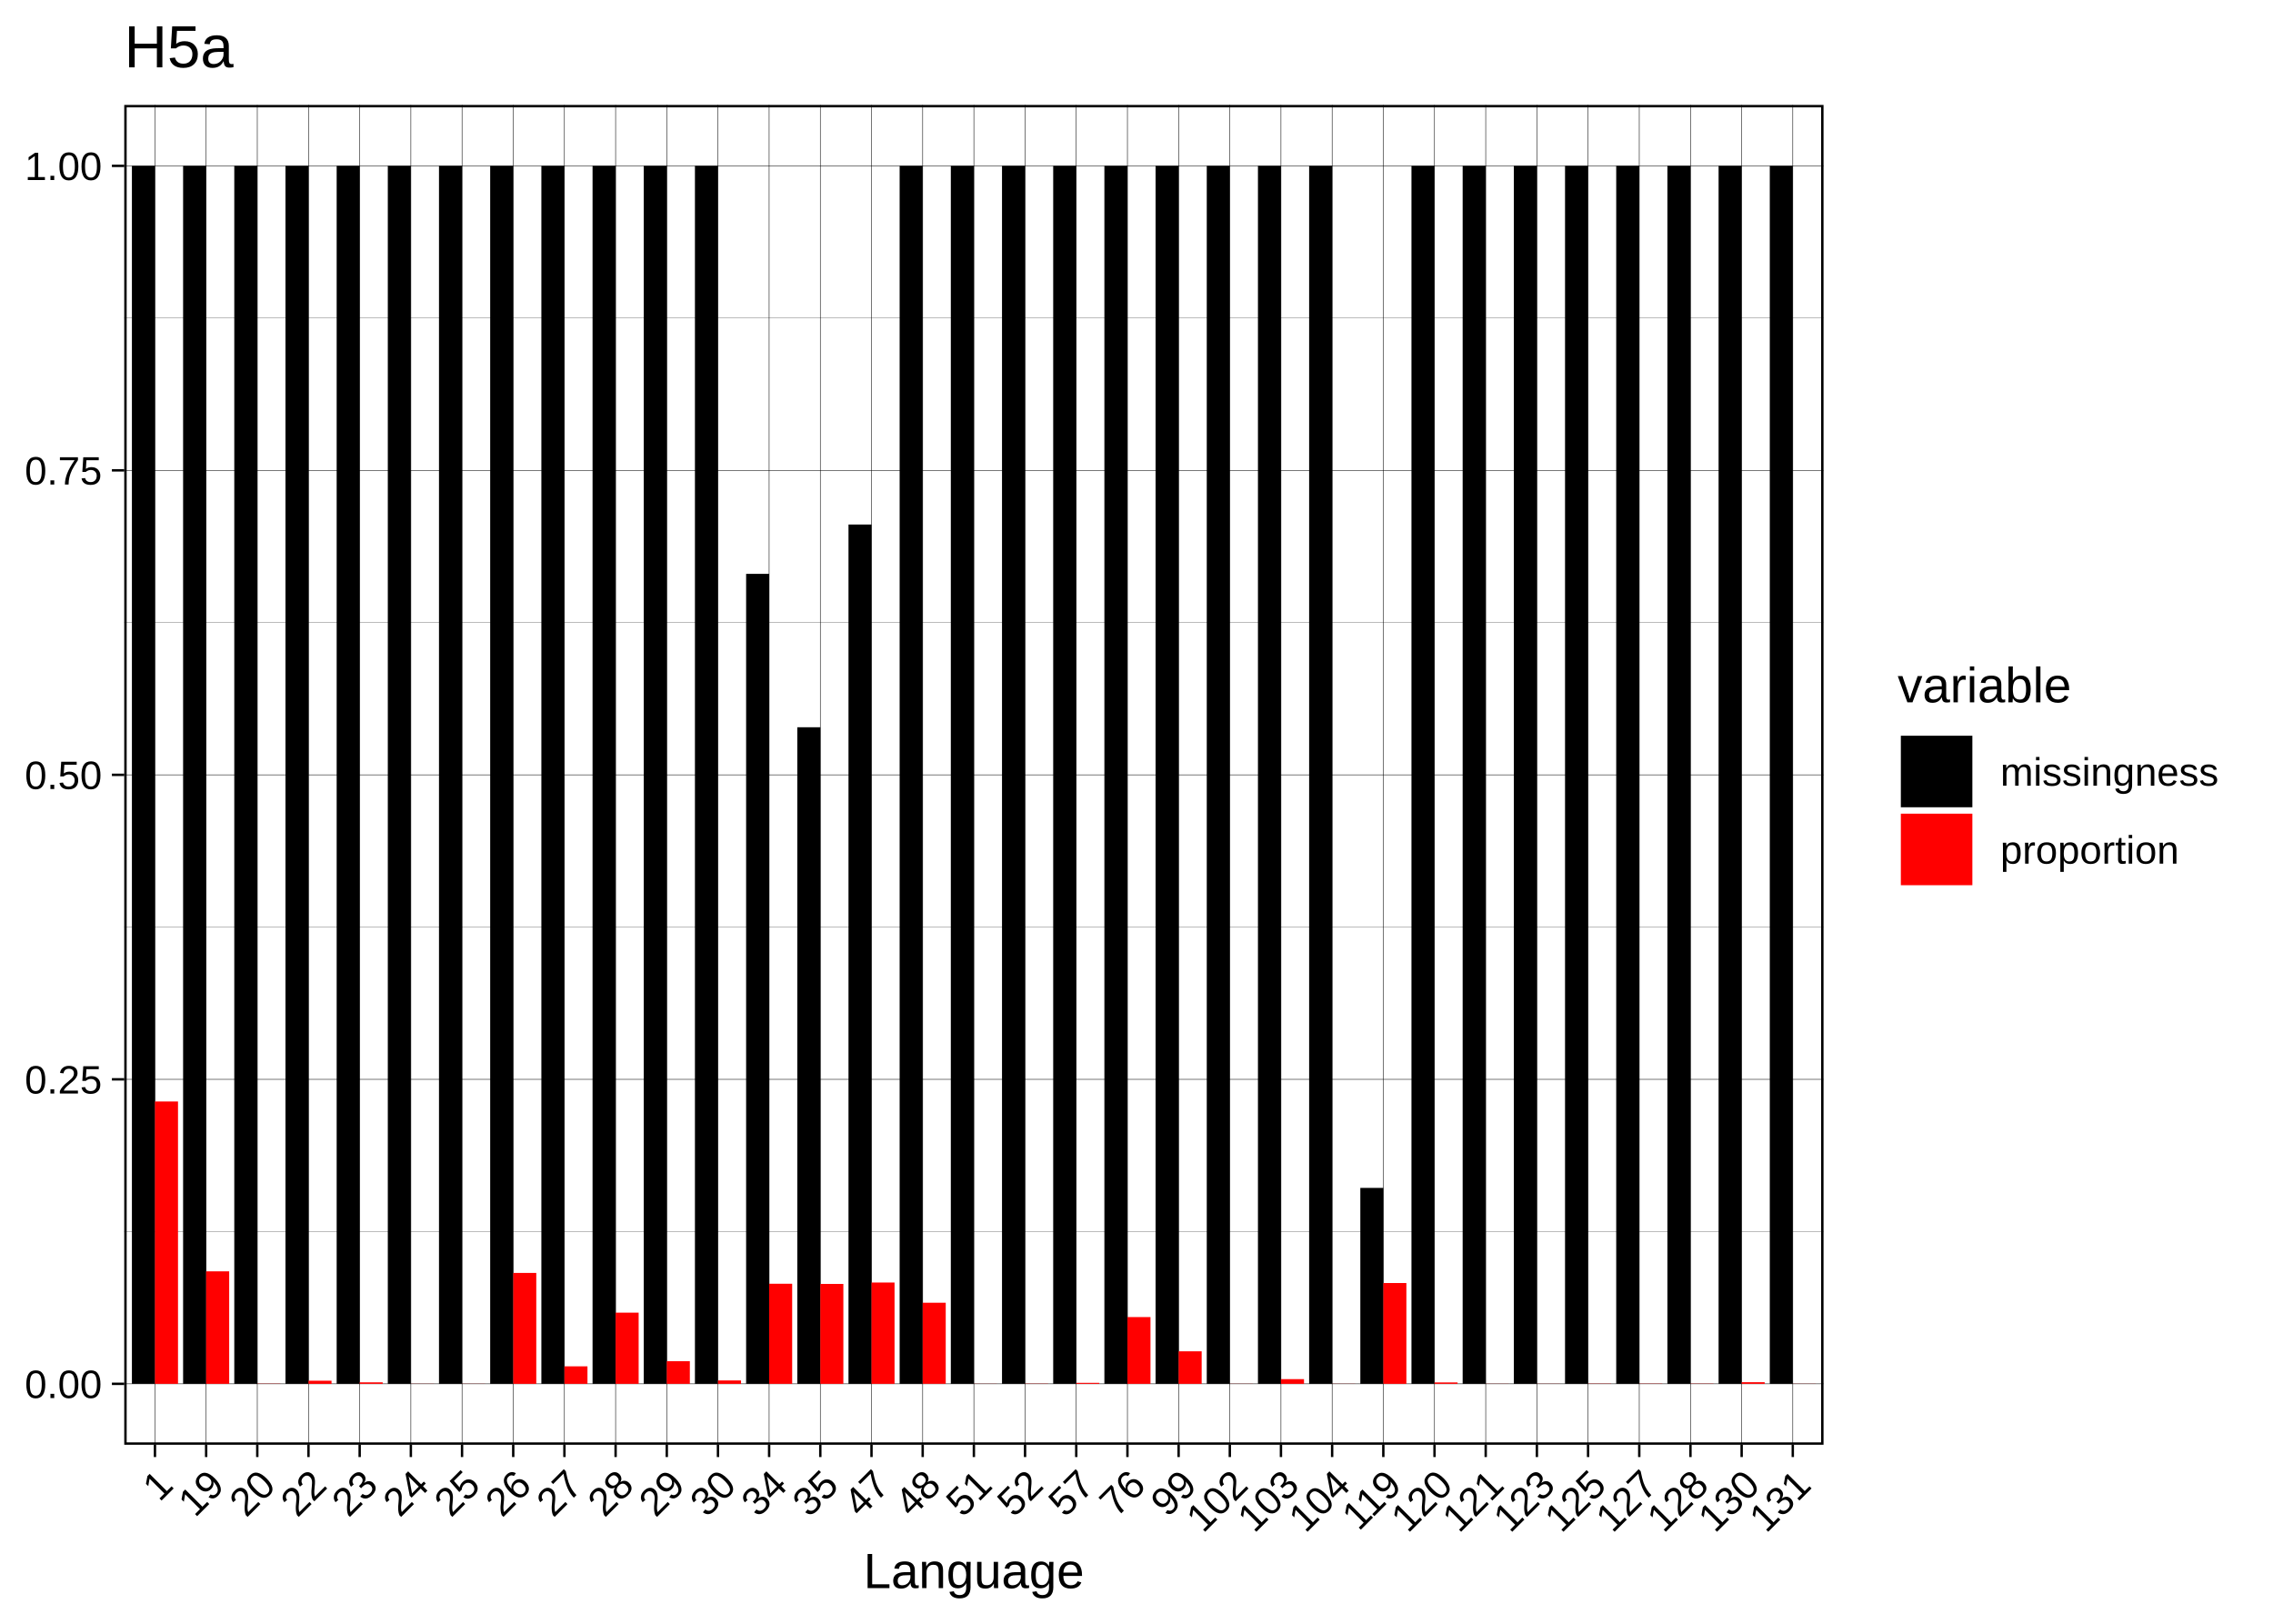
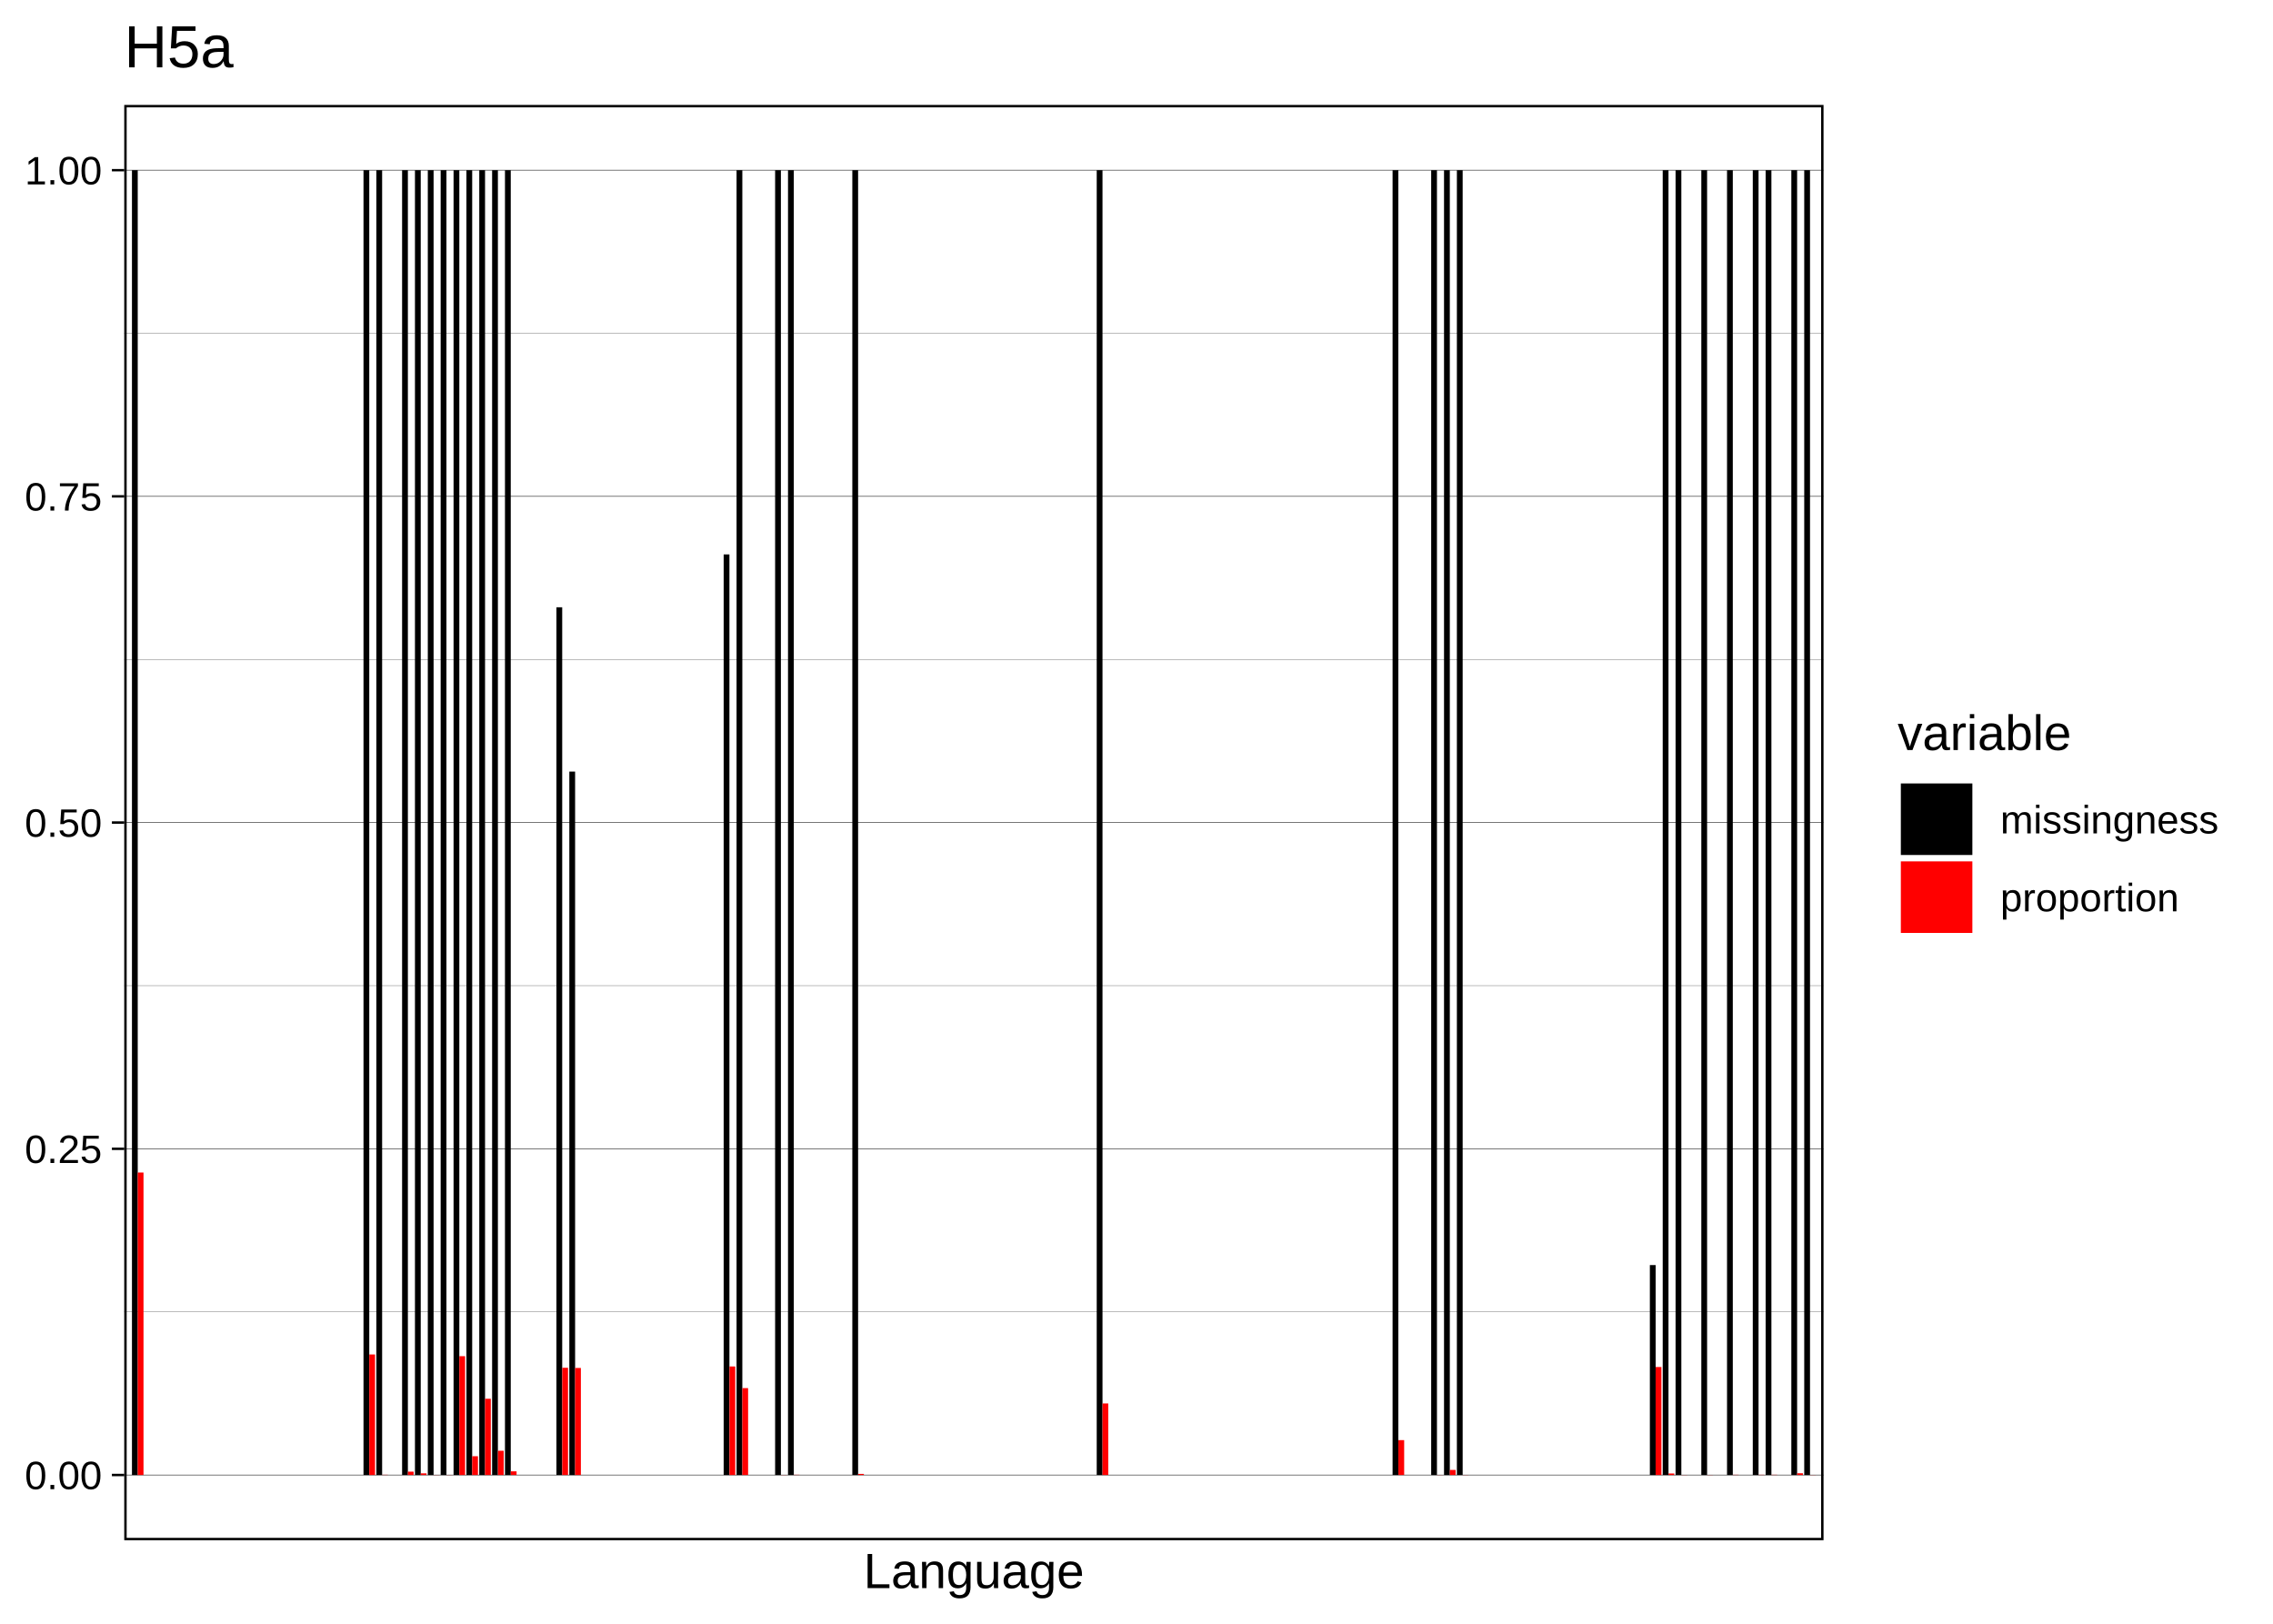
<svg xmlns="http://www.w3.org/2000/svg" class="svglite" width="504.00pt" height="360.00pt" viewBox="0 0 504.00 360.00">
  <defs>
    <style type="text/css">
    .svglite line, .svglite polyline, .svglite polygon, .svglite path, .svglite rect, .svglite circle {
      fill: none;
      stroke: #000000;
      stroke-linecap: round;
      stroke-linejoin: round;
      stroke-miterlimit: 10.00;
    }
    .svglite text {
      white-space: pre;
    }
  </style>
  </defs>
  <rect width="100%" height="100%" style="stroke: none; fill: #FFFFFF;" />
  <defs>
    <clipPath id="cpMC4wMHw1MDQuMDB8MC4wMHwzNjAuMDA=">
      <rect x="0.00" y="0.00" width="504.00" height="360.00" />
    </clipPath>
  </defs>
  <g clip-path="url(#cpMC4wMHw1MDQuMDB8MC4wMHwzNjAuMDA=)">
    <rect x="0" y="0.00" width="504.00" height="360.00" style="stroke-width: 1.07; stroke: #FFFFFF; fill: #FFFFFF;" />
  </g>
  <defs>
-     <clipPath id="cpMjcuNTV8NDA0LjMzfDIzLjI3fDMyMC4zMQ==">
-       <rect x="27.55" y="23.27" width="376.79" height="297.05" />
+     <clipPath id="cpMjcuNTV8NDA0LjMzfDIzLjI3fDM0MS40OA==">
+       <rect x="27.55" y="23.27" width="376.79" height="318.22" />
    </clipPath>
  </defs>
-   <g clip-path="url(#cpMjcuNTV8NDA0LjMzfDIzLjI3fDMyMC4zMQ==)">
-     <rect x="27.55" y="23.27" width="376.79" height="297.05" style="stroke-width: 1.07; stroke: none; fill: #FFFFFF;" />
-     <polyline points="27.55,273.05 404.33,273.05 " style="stroke-width: 0.053; stroke-linecap: butt;" />
-     <polyline points="27.55,205.54 404.33,205.54 " style="stroke-width: 0.053; stroke-linecap: butt;" />
-     <polyline points="27.55,138.03 404.33,138.03 " style="stroke-width: 0.053; stroke-linecap: butt;" />
-     <polyline points="27.55,70.52 404.33,70.52 " style="stroke-width: 0.053; stroke-linecap: butt;" />
-     <polyline points="27.55,306.81 404.33,306.81 " style="stroke-width: 0.11; stroke-linecap: butt;" />
-     <polyline points="27.55,239.30 404.33,239.30 " style="stroke-width: 0.11; stroke-linecap: butt;" />
-     <polyline points="27.55,171.79 404.33,171.79 " style="stroke-width: 0.11; stroke-linecap: butt;" />
-     <polyline points="27.55,104.28 404.33,104.28 " style="stroke-width: 0.11; stroke-linecap: butt;" />
-     <polyline points="27.55,36.77 404.33,36.77 " style="stroke-width: 0.11; stroke-linecap: butt;" />
-     <polyline points="34.36,320.31 34.36,23.27 " style="stroke-width: 0.11; stroke-linecap: butt;" />
-     <polyline points="45.71,320.31 45.71,23.27 " style="stroke-width: 0.11; stroke-linecap: butt;" />
-     <polyline points="57.05,320.31 57.05,23.27 " style="stroke-width: 0.11; stroke-linecap: butt;" />
-     <polyline points="68.40,320.31 68.40,23.27 " style="stroke-width: 0.11; stroke-linecap: butt;" />
-     <polyline points="79.75,320.31 79.75,23.27 " style="stroke-width: 0.11; stroke-linecap: butt;" />
-     <polyline points="91.10,320.31 91.10,23.27 " style="stroke-width: 0.11; stroke-linecap: butt;" />
-     <polyline points="102.45,320.31 102.45,23.27 " style="stroke-width: 0.11; stroke-linecap: butt;" />
-     <polyline points="113.80,320.31 113.80,23.27 " style="stroke-width: 0.11; stroke-linecap: butt;" />
-     <polyline points="125.15,320.31 125.15,23.27 " style="stroke-width: 0.11; stroke-linecap: butt;" />
-     <polyline points="136.50,320.31 136.50,23.27 " style="stroke-width: 0.11; stroke-linecap: butt;" />
-     <polyline points="147.85,320.31 147.85,23.27 " style="stroke-width: 0.11; stroke-linecap: butt;" />
-     <polyline points="159.20,320.31 159.20,23.27 " style="stroke-width: 0.11; stroke-linecap: butt;" />
-     <polyline points="170.54,320.31 170.54,23.27 " style="stroke-width: 0.11; stroke-linecap: butt;" />
-     <polyline points="181.89,320.31 181.89,23.27 " style="stroke-width: 0.11; stroke-linecap: butt;" />
-     <polyline points="193.24,320.31 193.24,23.27 " style="stroke-width: 0.11; stroke-linecap: butt;" />
-     <polyline points="204.59,320.31 204.59,23.27 " style="stroke-width: 0.11; stroke-linecap: butt;" />
-     <polyline points="215.94,320.31 215.94,23.27 " style="stroke-width: 0.11; stroke-linecap: butt;" />
-     <polyline points="227.29,320.31 227.29,23.27 " style="stroke-width: 0.11; stroke-linecap: butt;" />
-     <polyline points="238.64,320.31 238.64,23.27 " style="stroke-width: 0.11; stroke-linecap: butt;" />
-     <polyline points="249.99,320.31 249.99,23.27 " style="stroke-width: 0.11; stroke-linecap: butt;" />
-     <polyline points="261.34,320.31 261.34,23.27 " style="stroke-width: 0.11; stroke-linecap: butt;" />
-     <polyline points="272.69,320.31 272.69,23.27 " style="stroke-width: 0.11; stroke-linecap: butt;" />
-     <polyline points="284.03,320.31 284.03,23.27 " style="stroke-width: 0.11; stroke-linecap: butt;" />
-     <polyline points="295.38,320.31 295.38,23.27 " style="stroke-width: 0.11; stroke-linecap: butt;" />
-     <polyline points="306.73,320.31 306.73,23.27 " style="stroke-width: 0.11; stroke-linecap: butt;" />
-     <polyline points="318.08,320.31 318.08,23.27 " style="stroke-width: 0.11; stroke-linecap: butt;" />
-     <polyline points="329.43,320.31 329.43,23.27 " style="stroke-width: 0.11; stroke-linecap: butt;" />
-     <polyline points="340.78,320.31 340.78,23.27 " style="stroke-width: 0.11; stroke-linecap: butt;" />
-     <polyline points="352.13,320.31 352.13,23.27 " style="stroke-width: 0.11; stroke-linecap: butt;" />
-     <polyline points="363.48,320.31 363.48,23.27 " style="stroke-width: 0.11; stroke-linecap: butt;" />
-     <polyline points="374.83,320.31 374.83,23.27 " style="stroke-width: 0.11; stroke-linecap: butt;" />
-     <polyline points="386.18,320.31 386.18,23.27 " style="stroke-width: 0.11; stroke-linecap: butt;" />
-     <polyline points="397.52,320.31 397.52,23.27 " style="stroke-width: 0.11; stroke-linecap: butt;" />
-     <rect x="244.88" y="36.77" width="5.11" height="270.04" style="stroke-width: 1.07; stroke: none; stroke-linecap: butt; stroke-linejoin: miter; fill: #000000;" />
-     <rect x="256.23" y="36.77" width="5.11" height="270.04" style="stroke-width: 1.07; stroke: none; stroke-linecap: butt; stroke-linejoin: miter; fill: #000000;" />
-     <rect x="278.93" y="36.77" width="5.11" height="270.04" style="stroke-width: 1.07; stroke: none; stroke-linecap: butt; stroke-linejoin: miter; fill: #000000;" />
-     <rect x="29.25" y="36.77" width="5.11" height="270.04" style="stroke-width: 1.07; stroke: none; stroke-linecap: butt; stroke-linejoin: miter; fill: #000000;" />
-     <rect x="40.60" y="36.77" width="5.11" height="270.04" style="stroke-width: 1.07; stroke: none; stroke-linecap: butt; stroke-linejoin: miter; fill: #000000;" />
-     <rect x="324.32" y="36.77" width="5.11" height="270.04" style="stroke-width: 1.07; stroke: none; stroke-linecap: butt; stroke-linejoin: miter; fill: #000000;" />
-     <rect x="347.02" y="36.77" width="5.11" height="270.04" style="stroke-width: 1.07; stroke: none; stroke-linecap: butt; stroke-linejoin: miter; fill: #000000;" />
-     <rect x="74.65" y="36.77" width="5.11" height="270.04" style="stroke-width: 1.07; stroke: none; stroke-linecap: butt; stroke-linejoin: miter; fill: #000000;" />
-     <rect x="358.37" y="36.77" width="5.11" height="270.04" style="stroke-width: 1.07; stroke: none; stroke-linecap: butt; stroke-linejoin: miter; fill: #000000;" />
-     <rect x="335.67" y="36.77" width="5.11" height="270.04" style="stroke-width: 1.07; stroke: none; stroke-linecap: butt; stroke-linejoin: miter; fill: #000000;" />
-     <rect x="108.69" y="36.77" width="5.11" height="270.04" style="stroke-width: 1.07; stroke: none; stroke-linecap: butt; stroke-linejoin: miter; fill: #000000;" />
-     <rect x="222.18" y="36.77" width="5.11" height="270.04" style="stroke-width: 1.07; stroke: none; stroke-linecap: butt; stroke-linejoin: miter; fill: #000000;" />
-     <rect x="210.83" y="36.77" width="5.11" height="270.04" style="stroke-width: 1.07; stroke: none; stroke-linecap: butt; stroke-linejoin: miter; fill: #000000;" />
-     <rect x="369.72" y="36.77" width="5.11" height="270.04" style="stroke-width: 1.07; stroke: none; stroke-linecap: butt; stroke-linejoin: miter; fill: #000000;" />
-     <rect x="233.53" y="36.77" width="5.11" height="270.04" style="stroke-width: 1.07; stroke: none; stroke-linecap: butt; stroke-linejoin: miter; fill: #000000;" />
-     <rect x="290.28" y="36.77" width="5.11" height="270.04" style="stroke-width: 1.07; stroke: none; stroke-linecap: butt; stroke-linejoin: miter; fill: #000000;" />
-     <rect x="63.30" y="36.77" width="5.11" height="270.04" style="stroke-width: 1.07; stroke: none; stroke-linecap: butt; stroke-linejoin: miter; fill: #000000;" />
-     <rect x="381.07" y="36.77" width="5.11" height="270.04" style="stroke-width: 1.07; stroke: none; stroke-linecap: butt; stroke-linejoin: miter; fill: #000000;" />
-     <rect x="392.42" y="36.77" width="5.11" height="270.04" style="stroke-width: 1.07; stroke: none; stroke-linecap: butt; stroke-linejoin: miter; fill: #000000;" />
-     <rect x="97.34" y="36.77" width="5.11" height="270.04" style="stroke-width: 1.07; stroke: none; stroke-linecap: butt; stroke-linejoin: miter; fill: #000000;" />
-     <rect x="85.99" y="36.77" width="5.11" height="270.04" style="stroke-width: 1.07; stroke: none; stroke-linecap: butt; stroke-linejoin: miter; fill: #000000;" />
-     <rect x="51.95" y="36.77" width="5.11" height="270.04" style="stroke-width: 1.07; stroke: none; stroke-linecap: butt; stroke-linejoin: miter; fill: #000000;" />
-     <rect x="267.58" y="36.77" width="5.11" height="270.04" style="stroke-width: 1.07; stroke: none; stroke-linecap: butt; stroke-linejoin: miter; fill: #000000;" />
-     <rect x="312.97" y="36.77" width="5.11" height="270.04" style="stroke-width: 1.07; stroke: none; stroke-linecap: butt; stroke-linejoin: miter; fill: #000000;" />
-     <rect x="301.63" y="263.37" width="5.11" height="43.44" style="stroke-width: 1.07; stroke: none; stroke-linecap: butt; stroke-linejoin: miter; fill: #000000;" />
-     <rect x="188.14" y="116.29" width="5.11" height="190.52" style="stroke-width: 1.07; stroke: none; stroke-linecap: butt; stroke-linejoin: miter; fill: #000000;" />
-     <rect x="120.04" y="36.77" width="5.11" height="270.04" style="stroke-width: 1.07; stroke: none; stroke-linecap: butt; stroke-linejoin: miter; fill: #000000;" />
-     <rect x="199.48" y="36.77" width="5.11" height="270.04" style="stroke-width: 1.07; stroke: none; stroke-linecap: butt; stroke-linejoin: miter; fill: #000000;" />
-     <rect x="131.39" y="36.77" width="5.11" height="270.04" style="stroke-width: 1.07; stroke: none; stroke-linecap: butt; stroke-linejoin: miter; fill: #000000;" />
-     <rect x="142.74" y="36.77" width="5.11" height="270.04" style="stroke-width: 1.07; stroke: none; stroke-linecap: butt; stroke-linejoin: miter; fill: #000000;" />
-     <rect x="154.09" y="36.77" width="5.11" height="270.04" style="stroke-width: 1.07; stroke: none; stroke-linecap: butt; stroke-linejoin: miter; fill: #000000;" />
-     <rect x="165.44" y="127.23" width="5.11" height="179.58" style="stroke-width: 1.07; stroke: none; stroke-linecap: butt; stroke-linejoin: miter; fill: #000000;" />
-     <rect x="176.79" y="161.24" width="5.11" height="145.57" style="stroke-width: 1.07; stroke: none; stroke-linecap: butt; stroke-linejoin: miter; fill: #000000;" />
-     <rect x="249.99" y="292.01" width="5.11" height="14.80" style="stroke-width: 1.07; stroke: none; stroke-linecap: butt; stroke-linejoin: miter; fill: #FF0000;" />
-     <rect x="261.34" y="299.60" width="5.11" height="7.21" style="stroke-width: 1.07; stroke: none; stroke-linecap: butt; stroke-linejoin: miter; fill: #FF0000;" />
-     <rect x="284.03" y="305.77" width="5.11" height="1.04" style="stroke-width: 1.07; stroke: none; stroke-linecap: butt; stroke-linejoin: miter; fill: #FF0000;" />
-     <rect x="34.36" y="244.21" width="5.11" height="62.60" style="stroke-width: 1.07; stroke: none; stroke-linecap: butt; stroke-linejoin: miter; fill: #FF0000;" />
-     <rect x="45.71" y="281.87" width="5.11" height="24.94" style="stroke-width: 1.07; stroke: none; stroke-linecap: butt; stroke-linejoin: miter; fill: #FF0000;" />
-     <rect x="329.43" y="306.79" width="5.11" height="0.022" style="stroke-width: 1.07; stroke: none; stroke-linecap: butt; stroke-linejoin: miter; fill: #FF0000;" />
-     <rect x="352.13" y="306.77" width="5.11" height="0.044" style="stroke-width: 1.07; stroke: none; stroke-linecap: butt; stroke-linejoin: miter; fill: #FF0000;" />
-     <rect x="79.75" y="306.48" width="5.11" height="0.33" style="stroke-width: 1.07; stroke: none; stroke-linecap: butt; stroke-linejoin: miter; fill: #FF0000;" />
-     <rect x="363.48" y="306.77" width="5.11" height="0.044" style="stroke-width: 1.07; stroke: none; stroke-linecap: butt; stroke-linejoin: miter; fill: #FF0000;" />
-     <rect x="340.78" y="306.79" width="5.11" height="0.022" style="stroke-width: 1.07; stroke: none; stroke-linecap: butt; stroke-linejoin: miter; fill: #FF0000;" />
-     <rect x="113.80" y="282.22" width="5.11" height="24.59" style="stroke-width: 1.07; stroke: none; stroke-linecap: butt; stroke-linejoin: miter; fill: #FF0000;" />
-     <rect x="227.29" y="306.77" width="5.11" height="0.044" style="stroke-width: 1.07; stroke: none; stroke-linecap: butt; stroke-linejoin: miter; fill: #FF0000;" />
-     <rect x="215.94" y="306.79" width="5.11" height="0.022" style="stroke-width: 1.07; stroke: none; stroke-linecap: butt; stroke-linejoin: miter; fill: #FF0000;" />
-     <rect x="374.83" y="306.77" width="5.11" height="0.044" style="stroke-width: 1.07; stroke: none; stroke-linecap: butt; stroke-linejoin: miter; fill: #FF0000;" />
-     <rect x="238.64" y="306.59" width="5.11" height="0.22" style="stroke-width: 1.07; stroke: none; stroke-linecap: butt; stroke-linejoin: miter; fill: #FF0000;" />
-     <rect x="295.38" y="306.79" width="5.11" height="0.022" style="stroke-width: 1.07; stroke: none; stroke-linecap: butt; stroke-linejoin: miter; fill: #FF0000;" />
-     <rect x="68.40" y="306.12" width="5.11" height="0.69" style="stroke-width: 1.07; stroke: none; stroke-linecap: butt; stroke-linejoin: miter; fill: #FF0000;" />
-     <rect x="386.18" y="306.45" width="5.11" height="0.36" style="stroke-width: 1.07; stroke: none; stroke-linecap: butt; stroke-linejoin: miter; fill: #FF0000;" />
-     <rect x="397.52" y="306.79" width="5.11" height="0.022" style="stroke-width: 1.07; stroke: none; stroke-linecap: butt; stroke-linejoin: miter; fill: #FF0000;" />
-     <rect x="102.45" y="306.79" width="5.11" height="0.022" style="stroke-width: 1.07; stroke: none; stroke-linecap: butt; stroke-linejoin: miter; fill: #FF0000;" />
-     <rect x="91.10" y="306.79" width="5.11" height="0.022" style="stroke-width: 1.07; stroke: none; stroke-linecap: butt; stroke-linejoin: miter; fill: #FF0000;" />
-     <rect x="57.05" y="306.77" width="5.11" height="0.044" style="stroke-width: 1.07; stroke: none; stroke-linecap: butt; stroke-linejoin: miter; fill: #FF0000;" />
-     <rect x="272.69" y="306.79" width="5.11" height="0.022" style="stroke-width: 1.07; stroke: none; stroke-linecap: butt; stroke-linejoin: miter; fill: #FF0000;" />
-     <rect x="318.08" y="306.50" width="5.11" height="0.31" style="stroke-width: 1.07; stroke: none; stroke-linecap: butt; stroke-linejoin: miter; fill: #FF0000;" />
-     <rect x="306.73" y="284.46" width="5.11" height="22.35" style="stroke-width: 1.07; stroke: none; stroke-linecap: butt; stroke-linejoin: miter; fill: #FF0000;" />
-     <rect x="193.24" y="284.35" width="5.11" height="22.46" style="stroke-width: 1.07; stroke: none; stroke-linecap: butt; stroke-linejoin: miter; fill: #FF0000;" />
-     <rect x="125.15" y="302.93" width="5.11" height="3.88" style="stroke-width: 1.07; stroke: none; stroke-linecap: butt; stroke-linejoin: miter; fill: #FF0000;" />
-     <rect x="204.59" y="288.83" width="5.11" height="17.97" style="stroke-width: 1.07; stroke: none; stroke-linecap: butt; stroke-linejoin: miter; fill: #FF0000;" />
-     <rect x="136.50" y="291.03" width="5.11" height="15.78" style="stroke-width: 1.07; stroke: none; stroke-linecap: butt; stroke-linejoin: miter; fill: #FF0000;" />
-     <rect x="147.85" y="301.79" width="5.11" height="5.02" style="stroke-width: 1.07; stroke: none; stroke-linecap: butt; stroke-linejoin: miter; fill: #FF0000;" />
-     <rect x="159.20" y="306.06" width="5.11" height="0.75" style="stroke-width: 1.07; stroke: none; stroke-linecap: butt; stroke-linejoin: miter; fill: #FF0000;" />
-     <rect x="170.54" y="284.62" width="5.11" height="22.19" style="stroke-width: 1.07; stroke: none; stroke-linecap: butt; stroke-linejoin: miter; fill: #FF0000;" />
-     <rect x="181.89" y="284.66" width="5.11" height="22.15" style="stroke-width: 1.07; stroke: none; stroke-linecap: butt; stroke-linejoin: miter; fill: #FF0000;" />
-     <rect x="27.55" y="23.27" width="376.79" height="297.05" style="stroke-width: 1.07;" />
+   <g clip-path="url(#cpMjcuNTV8NDA0LjMzfDIzLjI3fDM0MS40OA==)">
+     <rect x="27.55" y="23.27" width="376.79" height="318.22" style="stroke-width: 1.07; stroke: none; fill: #FFFFFF;" />
+     <polyline points="27.55,290.86 404.33,290.86 " style="stroke-width: 0.053; stroke-linecap: butt;" />
+     <polyline points="27.55,218.54 404.33,218.54 " style="stroke-width: 0.053; stroke-linecap: butt;" />
+     <polyline points="27.55,146.21 404.33,146.21 " style="stroke-width: 0.053; stroke-linecap: butt;" />
+     <polyline points="27.55,73.89 404.33,73.89 " style="stroke-width: 0.053; stroke-linecap: butt;" />
+     <polyline points="27.55,327.02 404.33,327.02 " style="stroke-width: 0.11; stroke-linecap: butt;" />
+     <polyline points="27.55,254.70 404.33,254.70 " style="stroke-width: 0.11; stroke-linecap: butt;" />
+     <polyline points="27.55,182.37 404.33,182.37 " style="stroke-width: 0.11; stroke-linecap: butt;" />
+     <polyline points="27.55,110.05 404.33,110.05 " style="stroke-width: 0.11; stroke-linecap: butt;" />
+     <polyline points="27.55,37.73 404.33,37.73 " style="stroke-width: 0.11; stroke-linecap: butt;" />
+     <rect x="243.18" y="37.73" width="1.28" height="289.29" style="stroke-width: 1.07; stroke: none; stroke-linecap: butt; stroke-linejoin: miter; fill: #000000;" />
+     <rect x="308.78" y="37.73" width="1.28" height="289.29" style="stroke-width: 1.07; stroke: none; stroke-linecap: butt; stroke-linejoin: miter; fill: #000000;" />
+     <rect x="320.19" y="37.73" width="1.28" height="289.29" style="stroke-width: 1.07; stroke: none; stroke-linecap: butt; stroke-linejoin: miter; fill: #000000;" />
+     <rect x="29.26" y="37.73" width="1.28" height="289.29" style="stroke-width: 1.07; stroke: none; stroke-linecap: butt; stroke-linejoin: miter; fill: #000000;" />
+     <rect x="80.60" y="37.73" width="1.28" height="289.29" style="stroke-width: 1.07; stroke: none; stroke-linecap: butt; stroke-linejoin: miter; fill: #000000;" />
+     <rect x="371.53" y="37.73" width="1.28" height="289.29" style="stroke-width: 1.07; stroke: none; stroke-linecap: butt; stroke-linejoin: miter; fill: #000000;" />
+     <rect x="382.94" y="37.73" width="1.28" height="289.29" style="stroke-width: 1.07; stroke: none; stroke-linecap: butt; stroke-linejoin: miter; fill: #000000;" />
+     <rect x="92.01" y="37.73" width="1.28" height="289.29" style="stroke-width: 1.07; stroke: none; stroke-linecap: butt; stroke-linejoin: miter; fill: #000000;" />
+     <rect x="388.65" y="37.73" width="1.28" height="289.29" style="stroke-width: 1.07; stroke: none; stroke-linecap: butt; stroke-linejoin: miter; fill: #000000;" />
+     <rect x="377.24" y="37.73" width="1.28" height="289.29" style="stroke-width: 1.07; stroke: none; stroke-linecap: butt; stroke-linejoin: miter; fill: #000000;" />
+     <rect x="100.57" y="37.73" width="1.28" height="289.29" style="stroke-width: 1.07; stroke: none; stroke-linecap: butt; stroke-linejoin: miter; fill: #000000;" />
+     <rect x="174.73" y="37.73" width="1.28" height="289.29" style="stroke-width: 1.07; stroke: none; stroke-linecap: butt; stroke-linejoin: miter; fill: #000000;" />
+     <rect x="171.87" y="37.73" width="1.28" height="289.29" style="stroke-width: 1.07; stroke: none; stroke-linecap: butt; stroke-linejoin: miter; fill: #000000;" />
+     <rect x="391.50" y="37.73" width="1.28" height="289.29" style="stroke-width: 1.07; stroke: none; stroke-linecap: butt; stroke-linejoin: miter; fill: #000000;" />
+     <rect x="188.99" y="37.73" width="1.28" height="289.29" style="stroke-width: 1.07; stroke: none; stroke-linecap: butt; stroke-linejoin: miter; fill: #000000;" />
+     <rect x="323.04" y="37.73" width="1.28" height="289.29" style="stroke-width: 1.07; stroke: none; stroke-linecap: butt; stroke-linejoin: miter; fill: #000000;" />
+     <rect x="89.16" y="37.73" width="1.28" height="289.29" style="stroke-width: 1.07; stroke: none; stroke-linecap: butt; stroke-linejoin: miter; fill: #000000;" />
+     <rect x="397.20" y="37.73" width="1.28" height="289.29" style="stroke-width: 1.07; stroke: none; stroke-linecap: butt; stroke-linejoin: miter; fill: #000000;" />
+     <rect x="400.06" y="37.73" width="1.28" height="289.29" style="stroke-width: 1.07; stroke: none; stroke-linecap: butt; stroke-linejoin: miter; fill: #000000;" />
+     <rect x="97.71" y="37.73" width="1.28" height="289.29" style="stroke-width: 1.07; stroke: none; stroke-linecap: butt; stroke-linejoin: miter; fill: #000000;" />
+     <rect x="94.86" y="37.73" width="1.28" height="289.29" style="stroke-width: 1.07; stroke: none; stroke-linecap: butt; stroke-linejoin: miter; fill: #000000;" />
+     <rect x="83.45" y="37.73" width="1.28" height="289.29" style="stroke-width: 1.07; stroke: none; stroke-linecap: butt; stroke-linejoin: miter; fill: #000000;" />
+     <rect x="317.34" y="37.73" width="1.28" height="289.29" style="stroke-width: 1.07; stroke: none; stroke-linecap: butt; stroke-linejoin: miter; fill: #000000;" />
+     <rect x="368.68" y="37.73" width="1.28" height="289.29" style="stroke-width: 1.07; stroke: none; stroke-linecap: butt; stroke-linejoin: miter; fill: #000000;" />
+     <rect x="365.83" y="280.48" width="1.28" height="46.54" style="stroke-width: 1.07; stroke: none; stroke-linecap: butt; stroke-linejoin: miter; fill: #000000;" />
+     <rect x="160.46" y="122.92" width="1.28" height="204.10" style="stroke-width: 1.07; stroke: none; stroke-linecap: butt; stroke-linejoin: miter; fill: #000000;" />
+     <rect x="103.42" y="37.73" width="1.28" height="289.29" style="stroke-width: 1.07; stroke: none; stroke-linecap: butt; stroke-linejoin: miter; fill: #000000;" />
+     <rect x="163.32" y="37.73" width="1.28" height="289.29" style="stroke-width: 1.07; stroke: none; stroke-linecap: butt; stroke-linejoin: miter; fill: #000000;" />
+     <rect x="106.27" y="37.73" width="1.28" height="289.29" style="stroke-width: 1.07; stroke: none; stroke-linecap: butt; stroke-linejoin: miter; fill: #000000;" />
+     <rect x="109.12" y="37.73" width="1.28" height="289.29" style="stroke-width: 1.07; stroke: none; stroke-linecap: butt; stroke-linejoin: miter; fill: #000000;" />
+     <rect x="111.97" y="37.73" width="1.28" height="289.29" style="stroke-width: 1.07; stroke: none; stroke-linecap: butt; stroke-linejoin: miter; fill: #000000;" />
+     <rect x="123.38" y="134.64" width="1.28" height="192.38" style="stroke-width: 1.07; stroke: none; stroke-linecap: butt; stroke-linejoin: miter; fill: #000000;" />
+     <rect x="126.24" y="171.07" width="1.28" height="155.95" style="stroke-width: 1.07; stroke: none; stroke-linecap: butt; stroke-linejoin: miter; fill: #000000;" />
+     <rect x="244.46" y="311.16" width="1.28" height="15.86" style="stroke-width: 1.07; stroke: none; stroke-linecap: butt; stroke-linejoin: miter; fill: #FF0000;" />
+     <rect x="310.07" y="319.29" width="1.28" height="7.73" style="stroke-width: 1.07; stroke: none; stroke-linecap: butt; stroke-linejoin: miter; fill: #FF0000;" />
+     <rect x="321.48" y="325.90" width="1.28" height="1.12" style="stroke-width: 1.07; stroke: none; stroke-linecap: butt; stroke-linejoin: miter; fill: #FF0000;" />
+     <rect x="30.54" y="259.96" width="1.28" height="67.06" style="stroke-width: 1.07; stroke: none; stroke-linecap: butt; stroke-linejoin: miter; fill: #FF0000;" />
+     <rect x="81.88" y="300.30" width="1.28" height="26.72" style="stroke-width: 1.07; stroke: none; stroke-linecap: butt; stroke-linejoin: miter; fill: #FF0000;" />
+     <rect x="372.82" y="327.00" width="1.28" height="0.024" style="stroke-width: 1.07; stroke: none; stroke-linecap: butt; stroke-linejoin: miter; fill: #FF0000;" />
+     <rect x="384.23" y="326.97" width="1.28" height="0.048" style="stroke-width: 1.07; stroke: none; stroke-linecap: butt; stroke-linejoin: miter; fill: #FF0000;" />
+     <rect x="93.29" y="326.66" width="1.28" height="0.36" style="stroke-width: 1.07; stroke: none; stroke-linecap: butt; stroke-linejoin: miter; fill: #FF0000;" />
+     <rect x="389.93" y="326.97" width="1.28" height="0.048" style="stroke-width: 1.07; stroke: none; stroke-linecap: butt; stroke-linejoin: miter; fill: #FF0000;" />
+     <rect x="378.52" y="327.00" width="1.28" height="0.024" style="stroke-width: 1.07; stroke: none; stroke-linecap: butt; stroke-linejoin: miter; fill: #FF0000;" />
+     <rect x="101.85" y="300.68" width="1.28" height="26.34" style="stroke-width: 1.07; stroke: none; stroke-linecap: butt; stroke-linejoin: miter; fill: #FF0000;" />
+     <rect x="176.01" y="326.97" width="1.28" height="0.048" style="stroke-width: 1.07; stroke: none; stroke-linecap: butt; stroke-linejoin: miter; fill: #FF0000;" />
+     <rect x="173.16" y="327.00" width="1.28" height="0.024" style="stroke-width: 1.07; stroke: none; stroke-linecap: butt; stroke-linejoin: miter; fill: #FF0000;" />
+     <rect x="392.78" y="326.97" width="1.28" height="0.048" style="stroke-width: 1.07; stroke: none; stroke-linecap: butt; stroke-linejoin: miter; fill: #FF0000;" />
+     <rect x="190.27" y="326.78" width="1.28" height="0.24" style="stroke-width: 1.07; stroke: none; stroke-linecap: butt; stroke-linejoin: miter; fill: #FF0000;" />
+     <rect x="324.33" y="327.00" width="1.28" height="0.024" style="stroke-width: 1.07; stroke: none; stroke-linecap: butt; stroke-linejoin: miter; fill: #FF0000;" />
+     <rect x="90.44" y="326.28" width="1.28" height="0.74" style="stroke-width: 1.07; stroke: none; stroke-linecap: butt; stroke-linejoin: miter; fill: #FF0000;" />
+     <rect x="398.49" y="326.64" width="1.28" height="0.38" style="stroke-width: 1.07; stroke: none; stroke-linecap: butt; stroke-linejoin: miter; fill: #FF0000;" />
+     <rect x="401.34" y="327.00" width="1.28" height="0.024" style="stroke-width: 1.07; stroke: none; stroke-linecap: butt; stroke-linejoin: miter; fill: #FF0000;" />
+     <rect x="99.00" y="327.00" width="1.28" height="0.024" style="stroke-width: 1.07; stroke: none; stroke-linecap: butt; stroke-linejoin: miter; fill: #FF0000;" />
+     <rect x="96.14" y="327.00" width="1.28" height="0.024" style="stroke-width: 1.07; stroke: none; stroke-linecap: butt; stroke-linejoin: miter; fill: #FF0000;" />
+     <rect x="84.74" y="326.97" width="1.28" height="0.048" style="stroke-width: 1.07; stroke: none; stroke-linecap: butt; stroke-linejoin: miter; fill: #FF0000;" />
+     <rect x="318.62" y="327.00" width="1.28" height="0.024" style="stroke-width: 1.07; stroke: none; stroke-linecap: butt; stroke-linejoin: miter; fill: #FF0000;" />
+     <rect x="369.96" y="326.69" width="1.28" height="0.33" style="stroke-width: 1.07; stroke: none; stroke-linecap: butt; stroke-linejoin: miter; fill: #FF0000;" />
+     <rect x="367.11" y="303.08" width="1.28" height="23.94" style="stroke-width: 1.07; stroke: none; stroke-linecap: butt; stroke-linejoin: miter; fill: #FF0000;" />
+     <rect x="161.75" y="302.96" width="1.28" height="24.06" style="stroke-width: 1.07; stroke: none; stroke-linecap: butt; stroke-linejoin: miter; fill: #FF0000;" />
+     <rect x="104.70" y="322.86" width="1.28" height="4.16" style="stroke-width: 1.07; stroke: none; stroke-linecap: butt; stroke-linejoin: miter; fill: #FF0000;" />
+     <rect x="164.60" y="307.76" width="1.28" height="19.26" style="stroke-width: 1.07; stroke: none; stroke-linecap: butt; stroke-linejoin: miter; fill: #FF0000;" />
+     <rect x="107.55" y="310.12" width="1.28" height="16.90" style="stroke-width: 1.07; stroke: none; stroke-linecap: butt; stroke-linejoin: miter; fill: #FF0000;" />
+     <rect x="110.41" y="321.65" width="1.28" height="5.37" style="stroke-width: 1.07; stroke: none; stroke-linecap: butt; stroke-linejoin: miter; fill: #FF0000;" />
+     <rect x="113.26" y="326.21" width="1.28" height="0.81" style="stroke-width: 1.07; stroke: none; stroke-linecap: butt; stroke-linejoin: miter; fill: #FF0000;" />
+     <rect x="124.67" y="303.25" width="1.28" height="23.77" style="stroke-width: 1.07; stroke: none; stroke-linecap: butt; stroke-linejoin: miter; fill: #FF0000;" />
+     <rect x="127.52" y="303.29" width="1.28" height="23.73" style="stroke-width: 1.07; stroke: none; stroke-linecap: butt; stroke-linejoin: miter; fill: #FF0000;" />
+     <rect x="27.55" y="23.27" width="376.79" height="318.22" style="stroke-width: 1.07;" />
  </g>
  <g clip-path="url(#cpMC4wMHw1MDQuMDB8MC4wMHwzNjAuMDA=)">
-     <text x="22.62" y="309.96" text-anchor="end" style="font-size: 8.80px; font-family: &quot;Arial&quot;;" textLength="17.14px" lengthAdjust="spacingAndGlyphs">0.00</text>
-     <text x="22.62" y="242.45" text-anchor="end" style="font-size: 8.80px; font-family: &quot;Arial&quot;;" textLength="17.14px" lengthAdjust="spacingAndGlyphs">0.25</text>
-     <text x="22.62" y="174.94" text-anchor="end" style="font-size: 8.80px; font-family: &quot;Arial&quot;;" textLength="17.14px" lengthAdjust="spacingAndGlyphs">0.50</text>
-     <text x="22.62" y="107.43" text-anchor="end" style="font-size: 8.80px; font-family: &quot;Arial&quot;;" textLength="17.14px" lengthAdjust="spacingAndGlyphs">0.75</text>
-     <text x="22.62" y="39.92" text-anchor="end" style="font-size: 8.80px; font-family: &quot;Arial&quot;;" textLength="17.14px" lengthAdjust="spacingAndGlyphs">1.00</text>
-     <polyline points="24.81,306.81 27.55,306.81 " style="stroke-width: 0.53; stroke-linecap: butt;" />
-     <polyline points="24.81,239.30 27.55,239.30 " style="stroke-width: 0.53; stroke-linecap: butt;" />
-     <polyline points="24.81,171.79 27.55,171.79 " style="stroke-width: 0.53; stroke-linecap: butt;" />
-     <polyline points="24.81,104.28 27.55,104.28 " style="stroke-width: 0.53; stroke-linecap: butt;" />
-     <polyline points="24.81,36.77 27.55,36.77 " style="stroke-width: 0.53; stroke-linecap: butt;" />
-     <polyline points="34.36,323.05 34.36,320.31 " style="stroke-width: 0.53; stroke-linecap: butt;" />
-     <polyline points="45.71,323.05 45.71,320.31 " style="stroke-width: 0.53; stroke-linecap: butt;" />
-     <polyline points="57.05,323.05 57.05,320.31 " style="stroke-width: 0.53; stroke-linecap: butt;" />
-     <polyline points="68.40,323.05 68.40,320.31 " style="stroke-width: 0.53; stroke-linecap: butt;" />
-     <polyline points="79.75,323.05 79.75,320.31 " style="stroke-width: 0.53; stroke-linecap: butt;" />
-     <polyline points="91.10,323.05 91.10,320.31 " style="stroke-width: 0.53; stroke-linecap: butt;" />
-     <polyline points="102.45,323.05 102.45,320.31 " style="stroke-width: 0.53; stroke-linecap: butt;" />
-     <polyline points="113.80,323.05 113.80,320.31 " style="stroke-width: 0.53; stroke-linecap: butt;" />
-     <polyline points="125.15,323.05 125.15,320.31 " style="stroke-width: 0.53; stroke-linecap: butt;" />
-     <polyline points="136.50,323.05 136.50,320.31 " style="stroke-width: 0.53; stroke-linecap: butt;" />
-     <polyline points="147.85,323.05 147.85,320.31 " style="stroke-width: 0.53; stroke-linecap: butt;" />
-     <polyline points="159.20,323.05 159.20,320.31 " style="stroke-width: 0.53; stroke-linecap: butt;" />
-     <polyline points="170.54,323.05 170.54,320.31 " style="stroke-width: 0.53; stroke-linecap: butt;" />
-     <polyline points="181.89,323.05 181.89,320.31 " style="stroke-width: 0.53; stroke-linecap: butt;" />
-     <polyline points="193.24,323.05 193.24,320.31 " style="stroke-width: 0.53; stroke-linecap: butt;" />
-     <polyline points="204.59,323.05 204.59,320.31 " style="stroke-width: 0.53; stroke-linecap: butt;" />
-     <polyline points="215.94,323.05 215.94,320.31 " style="stroke-width: 0.53; stroke-linecap: butt;" />
-     <polyline points="227.29,323.05 227.29,320.31 " style="stroke-width: 0.53; stroke-linecap: butt;" />
-     <polyline points="238.64,323.05 238.64,320.31 " style="stroke-width: 0.53; stroke-linecap: butt;" />
-     <polyline points="249.99,323.05 249.99,320.31 " style="stroke-width: 0.53; stroke-linecap: butt;" />
-     <polyline points="261.34,323.05 261.34,320.31 " style="stroke-width: 0.53; stroke-linecap: butt;" />
-     <polyline points="272.69,323.05 272.69,320.31 " style="stroke-width: 0.53; stroke-linecap: butt;" />
-     <polyline points="284.03,323.05 284.03,320.31 " style="stroke-width: 0.53; stroke-linecap: butt;" />
-     <polyline points="295.38,323.05 295.38,320.31 " style="stroke-width: 0.53; stroke-linecap: butt;" />
-     <polyline points="306.73,323.05 306.73,320.31 " style="stroke-width: 0.53; stroke-linecap: butt;" />
-     <polyline points="318.08,323.05 318.08,320.31 " style="stroke-width: 0.53; stroke-linecap: butt;" />
-     <polyline points="329.43,323.05 329.43,320.31 " style="stroke-width: 0.53; stroke-linecap: butt;" />
-     <polyline points="340.78,323.05 340.78,320.31 " style="stroke-width: 0.53; stroke-linecap: butt;" />
-     <polyline points="352.13,323.05 352.13,320.31 " style="stroke-width: 0.53; stroke-linecap: butt;" />
-     <polyline points="363.48,323.05 363.48,320.31 " style="stroke-width: 0.53; stroke-linecap: butt;" />
-     <polyline points="374.83,323.05 374.83,320.31 " style="stroke-width: 0.53; stroke-linecap: butt;" />
-     <polyline points="386.18,323.05 386.18,320.31 " style="stroke-width: 0.53; stroke-linecap: butt;" />
-     <polyline points="397.52,323.05 397.52,320.31 " style="stroke-width: 0.53; stroke-linecap: butt;" />
-     <text transform="translate(38.81,329.70) rotate(-45)" text-anchor="end" style="font-size: 8.80px; font-family: &quot;Arial&quot;;" textLength="4.90px" lengthAdjust="spacingAndGlyphs">1</text>
-     <text transform="translate(50.16,329.70) rotate(-45)" text-anchor="end" style="font-size: 8.80px; font-family: &quot;Arial&quot;;" textLength="9.79px" lengthAdjust="spacingAndGlyphs">19</text>
-     <text transform="translate(61.51,329.70) rotate(-45)" text-anchor="end" style="font-size: 8.80px; font-family: &quot;Arial&quot;;" textLength="9.79px" lengthAdjust="spacingAndGlyphs">20</text>
-     <text transform="translate(72.86,329.70) rotate(-45)" text-anchor="end" style="font-size: 8.80px; font-family: &quot;Arial&quot;;" textLength="9.79px" lengthAdjust="spacingAndGlyphs">22</text>
-     <text transform="translate(84.21,329.70) rotate(-45)" text-anchor="end" style="font-size: 8.80px; font-family: &quot;Arial&quot;;" textLength="9.79px" lengthAdjust="spacingAndGlyphs">23</text>
-     <text transform="translate(95.56,329.70) rotate(-45)" text-anchor="end" style="font-size: 8.80px; font-family: &quot;Arial&quot;;" textLength="9.79px" lengthAdjust="spacingAndGlyphs">24</text>
-     <text transform="translate(106.91,329.70) rotate(-45)" text-anchor="end" style="font-size: 8.80px; font-family: &quot;Arial&quot;;" textLength="9.79px" lengthAdjust="spacingAndGlyphs">25</text>
-     <text transform="translate(118.25,329.70) rotate(-45)" text-anchor="end" style="font-size: 8.80px; font-family: &quot;Arial&quot;;" textLength="9.79px" lengthAdjust="spacingAndGlyphs">26</text>
-     <text transform="translate(129.60,329.70) rotate(-45)" text-anchor="end" style="font-size: 8.80px; font-family: &quot;Arial&quot;;" textLength="9.79px" lengthAdjust="spacingAndGlyphs">27</text>
-     <text transform="translate(140.95,329.70) rotate(-45)" text-anchor="end" style="font-size: 8.80px; font-family: &quot;Arial&quot;;" textLength="9.79px" lengthAdjust="spacingAndGlyphs">28</text>
-     <text transform="translate(152.30,329.70) rotate(-45)" text-anchor="end" style="font-size: 8.80px; font-family: &quot;Arial&quot;;" textLength="9.79px" lengthAdjust="spacingAndGlyphs">29</text>
-     <text transform="translate(163.65,329.70) rotate(-45)" text-anchor="end" style="font-size: 8.80px; font-family: &quot;Arial&quot;;" textLength="9.79px" lengthAdjust="spacingAndGlyphs">30</text>
-     <text transform="translate(175.00,329.70) rotate(-45)" text-anchor="end" style="font-size: 8.80px; font-family: &quot;Arial&quot;;" textLength="9.79px" lengthAdjust="spacingAndGlyphs">34</text>
-     <text transform="translate(186.35,329.70) rotate(-45)" text-anchor="end" style="font-size: 8.80px; font-family: &quot;Arial&quot;;" textLength="9.79px" lengthAdjust="spacingAndGlyphs">35</text>
-     <text transform="translate(197.70,329.70) rotate(-45)" text-anchor="end" style="font-size: 8.80px; font-family: &quot;Arial&quot;;" textLength="9.79px" lengthAdjust="spacingAndGlyphs">47</text>
-     <text transform="translate(209.05,329.70) rotate(-45)" text-anchor="end" style="font-size: 8.80px; font-family: &quot;Arial&quot;;" textLength="9.79px" lengthAdjust="spacingAndGlyphs">48</text>
-     <text transform="translate(220.40,329.70) rotate(-45)" text-anchor="end" style="font-size: 8.80px; font-family: &quot;Arial&quot;;" textLength="9.79px" lengthAdjust="spacingAndGlyphs">51</text>
-     <text transform="translate(231.74,329.70) rotate(-45)" text-anchor="end" style="font-size: 8.80px; font-family: &quot;Arial&quot;;" textLength="9.79px" lengthAdjust="spacingAndGlyphs">52</text>
-     <text transform="translate(243.09,329.70) rotate(-45)" text-anchor="end" style="font-size: 8.80px; font-family: &quot;Arial&quot;;" textLength="9.79px" lengthAdjust="spacingAndGlyphs">57</text>
-     <text transform="translate(254.44,329.70) rotate(-45)" text-anchor="end" style="font-size: 8.80px; font-family: &quot;Arial&quot;;" textLength="9.79px" lengthAdjust="spacingAndGlyphs">76</text>
-     <text transform="translate(265.79,329.70) rotate(-45)" text-anchor="end" style="font-size: 8.80px; font-family: &quot;Arial&quot;;" textLength="9.79px" lengthAdjust="spacingAndGlyphs">99</text>
-     <text transform="translate(277.14,329.70) rotate(-45)" text-anchor="end" style="font-size: 8.80px; font-family: &quot;Arial&quot;;" textLength="14.69px" lengthAdjust="spacingAndGlyphs">102</text>
-     <text transform="translate(288.49,329.70) rotate(-45)" text-anchor="end" style="font-size: 8.80px; font-family: &quot;Arial&quot;;" textLength="14.69px" lengthAdjust="spacingAndGlyphs">103</text>
-     <text transform="translate(299.84,329.70) rotate(-45)" text-anchor="end" style="font-size: 8.80px; font-family: &quot;Arial&quot;;" textLength="14.69px" lengthAdjust="spacingAndGlyphs">104</text>
-     <text transform="translate(311.19,329.70) rotate(-45)" text-anchor="end" style="font-size: 8.80px; font-family: &quot;Arial&quot;;" textLength="14.03px" lengthAdjust="spacingAndGlyphs">119</text>
-     <text transform="translate(322.54,329.70) rotate(-45)" text-anchor="end" style="font-size: 8.80px; font-family: &quot;Arial&quot;;" textLength="14.69px" lengthAdjust="spacingAndGlyphs">120</text>
-     <text transform="translate(333.89,329.70) rotate(-45)" text-anchor="end" style="font-size: 8.80px; font-family: &quot;Arial&quot;;" textLength="14.69px" lengthAdjust="spacingAndGlyphs">121</text>
-     <text transform="translate(345.23,329.70) rotate(-45)" text-anchor="end" style="font-size: 8.80px; font-family: &quot;Arial&quot;;" textLength="14.69px" lengthAdjust="spacingAndGlyphs">123</text>
-     <text transform="translate(356.58,329.70) rotate(-45)" text-anchor="end" style="font-size: 8.80px; font-family: &quot;Arial&quot;;" textLength="14.69px" lengthAdjust="spacingAndGlyphs">125</text>
-     <text transform="translate(367.93,329.70) rotate(-45)" text-anchor="end" style="font-size: 8.80px; font-family: &quot;Arial&quot;;" textLength="14.69px" lengthAdjust="spacingAndGlyphs">127</text>
-     <text transform="translate(379.28,329.70) rotate(-45)" text-anchor="end" style="font-size: 8.80px; font-family: &quot;Arial&quot;;" textLength="14.69px" lengthAdjust="spacingAndGlyphs">128</text>
-     <text transform="translate(390.63,329.70) rotate(-45)" text-anchor="end" style="font-size: 8.80px; font-family: &quot;Arial&quot;;" textLength="14.69px" lengthAdjust="spacingAndGlyphs">130</text>
-     <text transform="translate(401.98,329.70) rotate(-45)" text-anchor="end" style="font-size: 8.80px; font-family: &quot;Arial&quot;;" textLength="14.69px" lengthAdjust="spacingAndGlyphs">131</text>
+     <text x="22.62" y="330.17" text-anchor="end" style="font-size: 8.80px; font-family: &quot;Arial&quot;;" textLength="17.14px" lengthAdjust="spacingAndGlyphs">0.00</text>
+     <text x="22.62" y="257.85" text-anchor="end" style="font-size: 8.80px; font-family: &quot;Arial&quot;;" textLength="17.14px" lengthAdjust="spacingAndGlyphs">0.25</text>
+     <text x="22.62" y="185.52" text-anchor="end" style="font-size: 8.80px; font-family: &quot;Arial&quot;;" textLength="17.14px" lengthAdjust="spacingAndGlyphs">0.50</text>
+     <text x="22.62" y="113.20" text-anchor="end" style="font-size: 8.80px; font-family: &quot;Arial&quot;;" textLength="17.14px" lengthAdjust="spacingAndGlyphs">0.75</text>
+     <text x="22.62" y="40.88" text-anchor="end" style="font-size: 8.80px; font-family: &quot;Arial&quot;;" textLength="17.14px" lengthAdjust="spacingAndGlyphs">1.00</text>
+     <polyline points="24.81,327.02 27.55,327.02 " style="stroke-width: 0.53; stroke-linecap: butt;" />
+     <polyline points="24.81,254.70 27.55,254.70 " style="stroke-width: 0.53; stroke-linecap: butt;" />
+     <polyline points="24.81,182.37 27.55,182.37 " style="stroke-width: 0.53; stroke-linecap: butt;" />
+     <polyline points="24.81,110.05 27.55,110.05 " style="stroke-width: 0.53; stroke-linecap: butt;" />
+     <polyline points="24.81,37.73 27.55,37.73 " style="stroke-width: 0.53; stroke-linecap: butt;" />
    <text x="215.94" y="352.10" text-anchor="middle" style="font-size: 11.00px; font-family: &quot;Arial&quot;;" textLength="48.96px" lengthAdjust="spacingAndGlyphs">Language</text>
-     <rect x="415.29" y="141.13" width="83.23" height="61.32" style="stroke-width: 1.07; stroke: none; fill: #FFFFFF;" />
-     <text x="420.77" y="155.71" style="font-size: 11.00px; font-family: &quot;Arial&quot;;" textLength="38.53px" lengthAdjust="spacingAndGlyphs">variable</text>
-     <rect x="420.77" y="162.41" width="17.28" height="17.28" style="stroke-width: 1.07; stroke: none; fill: #FFFFFF;" />
-     <rect x="421.48" y="163.12" width="15.86" height="15.86" style="stroke-width: 1.07; stroke: none; stroke-linecap: butt; stroke-linejoin: miter; fill: #000000;" />
-     <rect x="420.77" y="179.69" width="17.28" height="17.28" style="stroke-width: 1.07; stroke: none; fill: #FFFFFF;" />
-     <rect x="421.48" y="180.40" width="15.86" height="15.86" style="stroke-width: 1.07; stroke: none; stroke-linecap: butt; stroke-linejoin: miter; fill: #FF0000;" />
-     <text x="443.53" y="174.20" style="font-size: 8.80px; font-family: &quot;Arial&quot;;" textLength="48.41px" lengthAdjust="spacingAndGlyphs">missingness</text>
-     <text x="443.53" y="191.48" style="font-size: 8.80px; font-family: &quot;Arial&quot;;" textLength="39.64px" lengthAdjust="spacingAndGlyphs">proportion</text>
+     <rect x="415.29" y="151.72" width="83.23" height="61.32" style="stroke-width: 1.07; stroke: none; fill: #FFFFFF;" />
+     <text x="420.77" y="166.29" style="font-size: 11.00px; font-family: &quot;Arial&quot;;" textLength="38.53px" lengthAdjust="spacingAndGlyphs">variable</text>
+     <rect x="420.77" y="172.99" width="17.28" height="17.28" style="stroke-width: 1.07; stroke: none; fill: #FFFFFF;" />
+     <rect x="421.48" y="173.70" width="15.86" height="15.86" style="stroke-width: 1.07; stroke: none; stroke-linecap: butt; stroke-linejoin: miter; fill: #000000;" />
+     <rect x="420.77" y="190.27" width="17.28" height="17.28" style="stroke-width: 1.07; stroke: none; fill: #FFFFFF;" />
+     <rect x="421.48" y="190.98" width="15.86" height="15.86" style="stroke-width: 1.07; stroke: none; stroke-linecap: butt; stroke-linejoin: miter; fill: #FF0000;" />
+     <text x="443.53" y="184.78" style="font-size: 8.80px; font-family: &quot;Arial&quot;;" textLength="48.41px" lengthAdjust="spacingAndGlyphs">missingness</text>
+     <text x="443.53" y="202.06" style="font-size: 8.80px; font-family: &quot;Arial&quot;;" textLength="39.64px" lengthAdjust="spacingAndGlyphs">proportion</text>
    <text x="27.55" y="14.93" style="font-size: 13.20px; font-family: &quot;Arial&quot;;" textLength="24.20px" lengthAdjust="spacingAndGlyphs">H5a</text>
  </g>
</svg>
